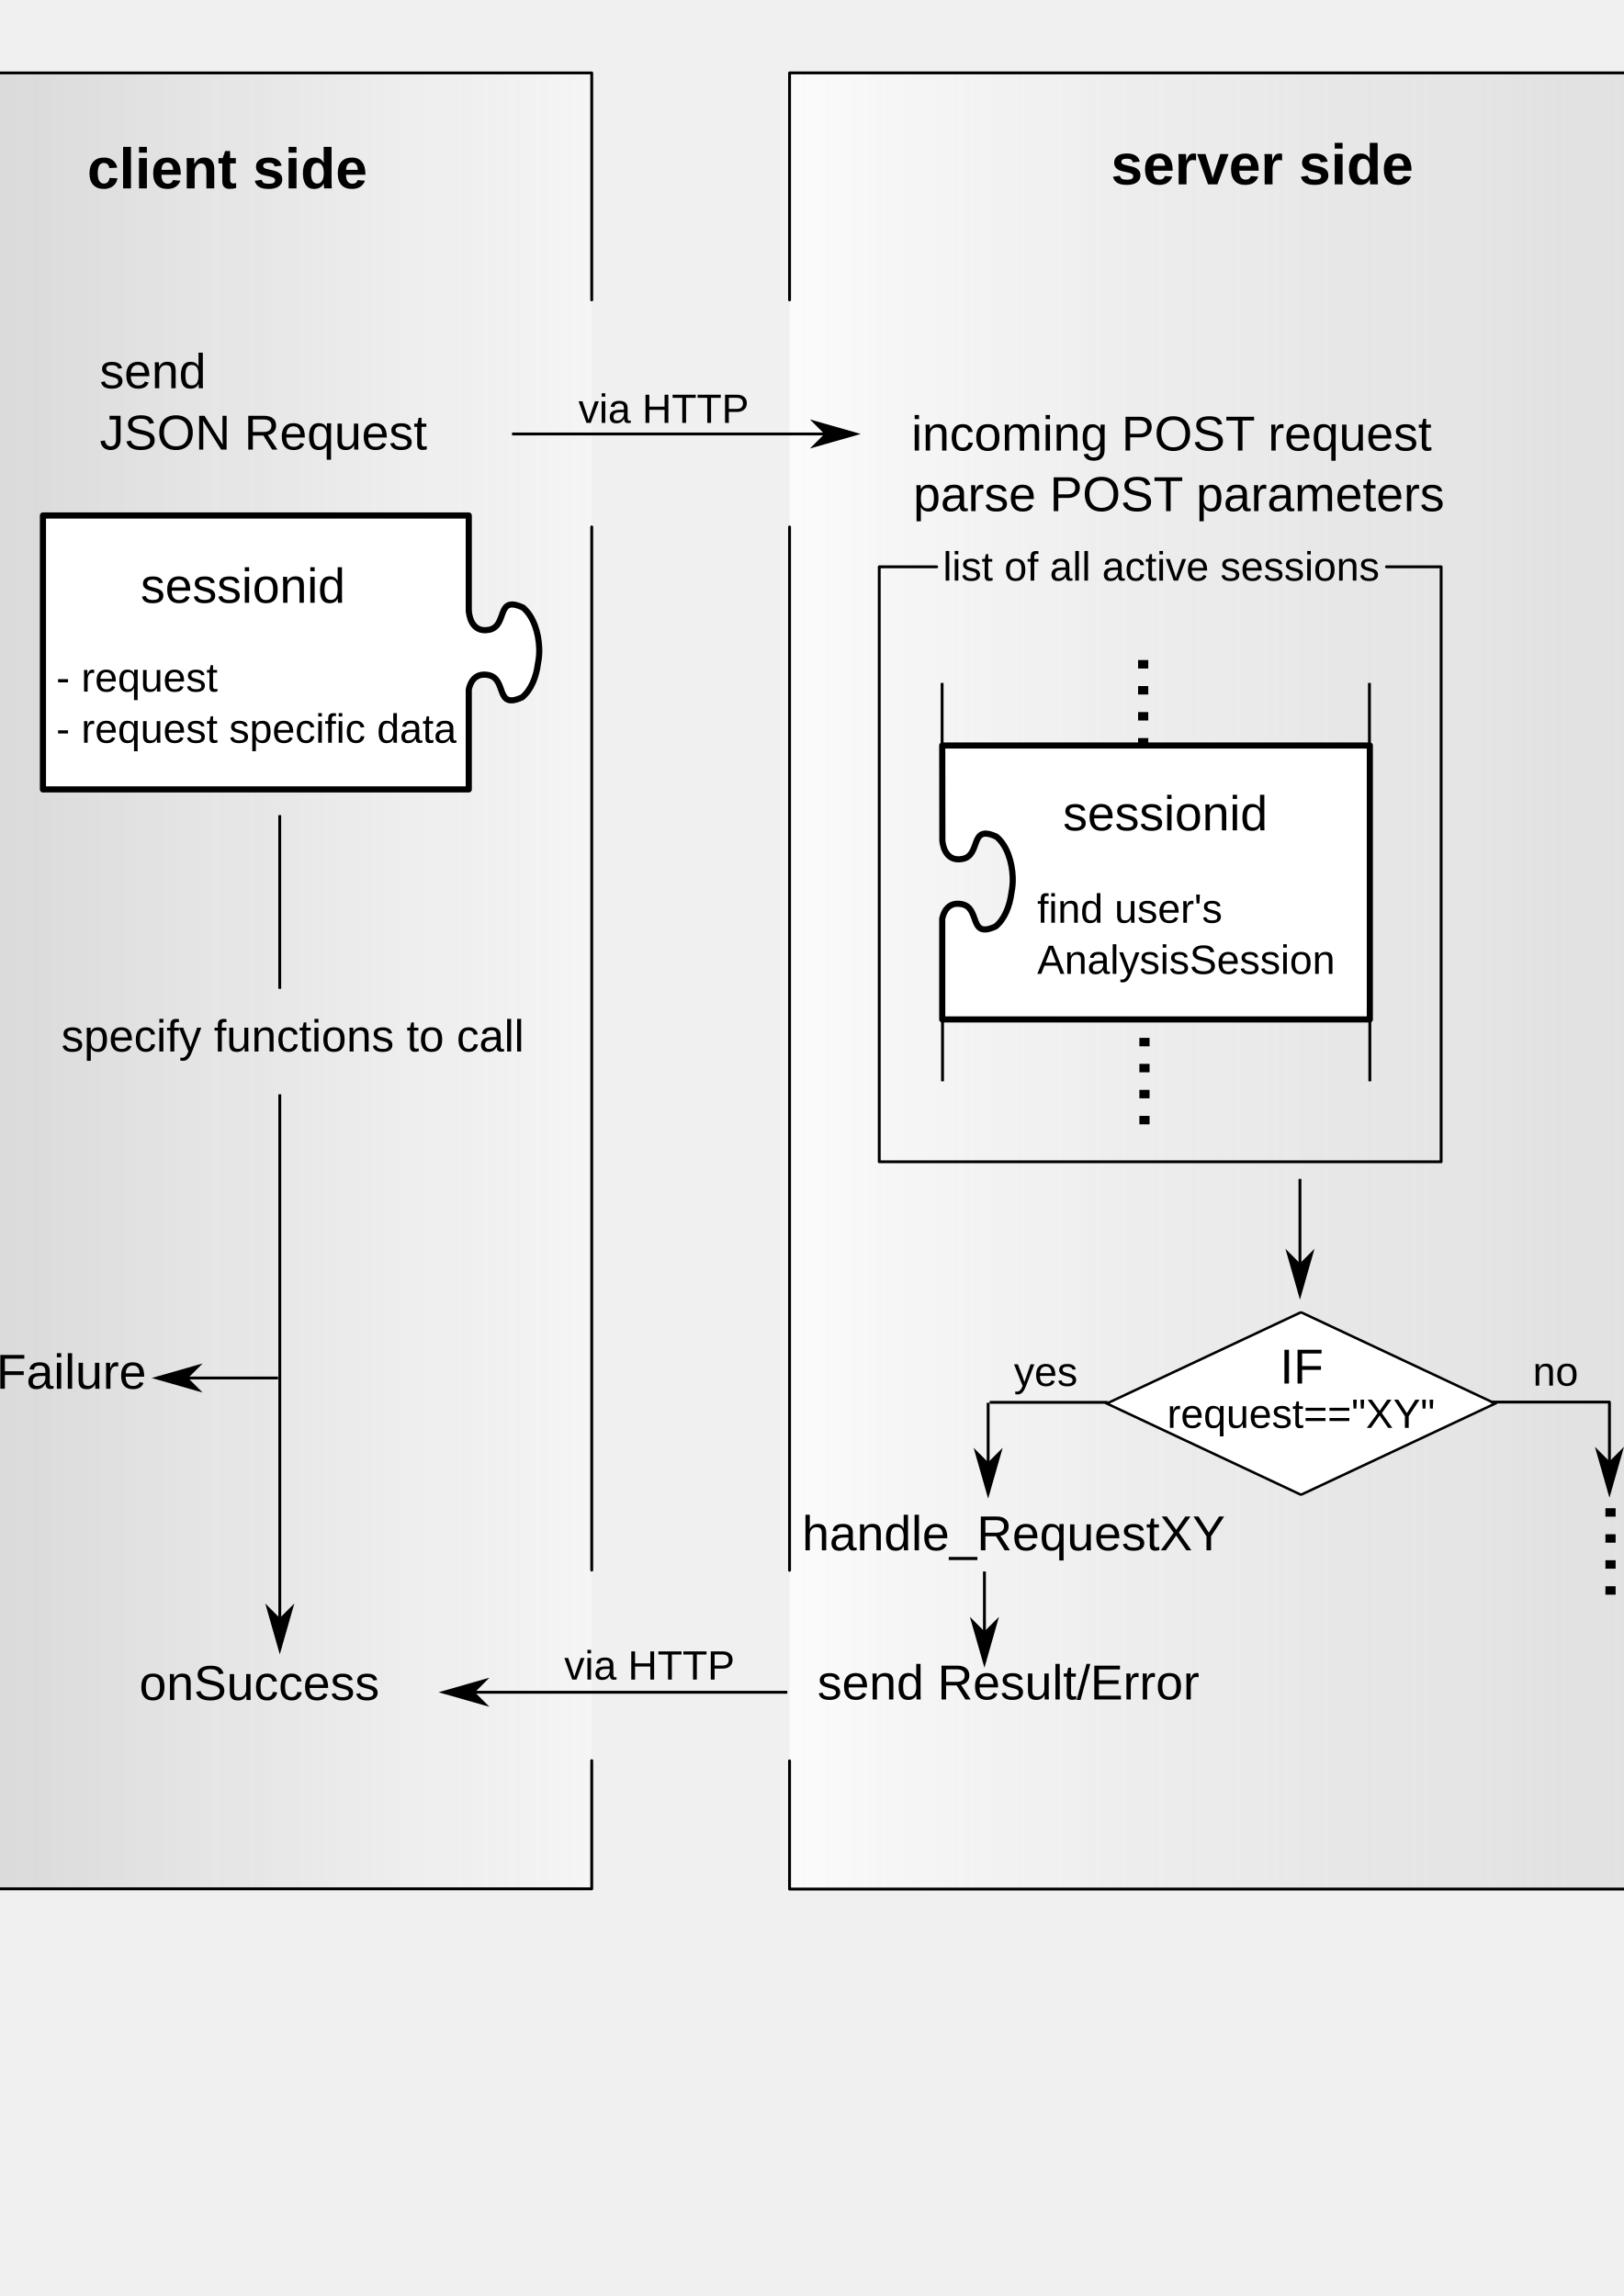
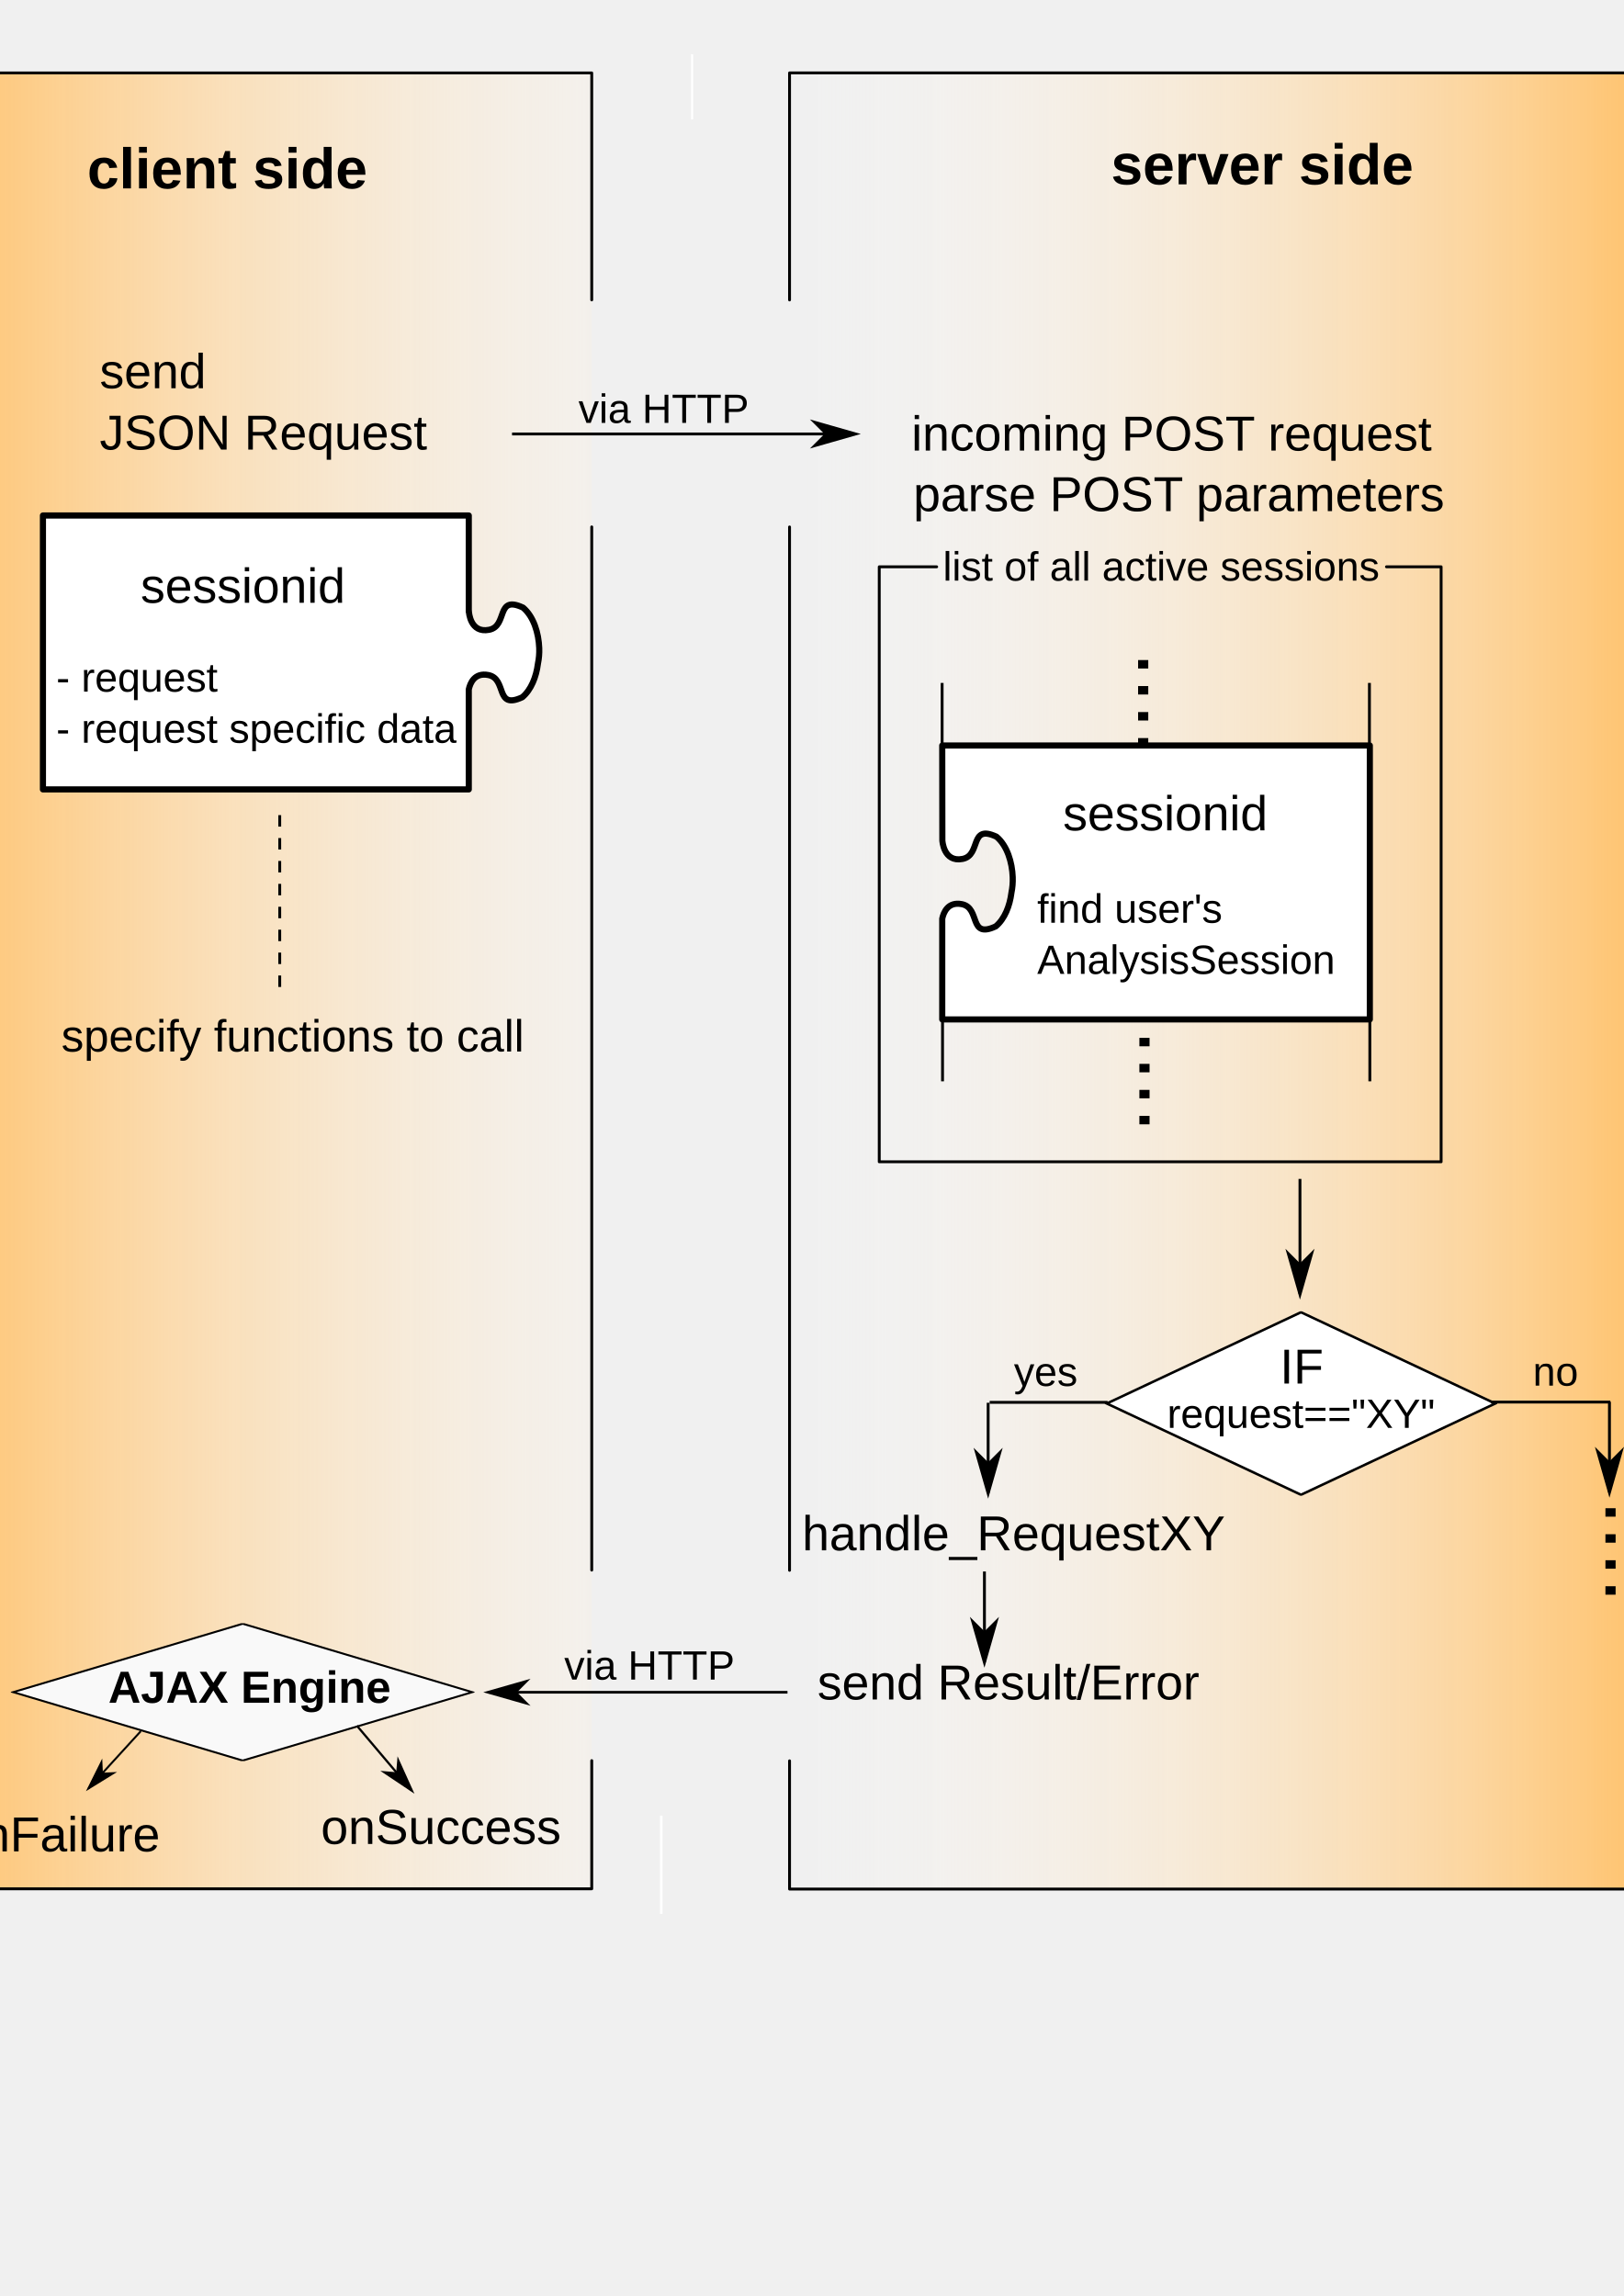
<svg xmlns="http://www.w3.org/2000/svg" xmlns:xlink="http://www.w3.org/1999/xlink" width="210mm" height="297mm" id="svg2" version="1.1">
  <defs id="defs4">
    <linearGradient id="linearGradient3892">
-       <stop style="stop-color:#e6e6e6;stop-opacity:1;" offset="0" id="stop3894" />
-       <stop style="stop-color:#e6e6e6;stop-opacity:0;" offset="1" id="stop3896" />
+       <stop style="stop-color:#5569ff;stop-opacity:1;" offset="0" id="stop3894" />
+       <stop style="stop-color:#ffffff;stop-opacity:0;" offset="1" id="stop3896" />
    </linearGradient>
    <marker orient="auto" refY="0.0" refX="0.0" id="Arrow1Lend" style="overflow:visible;">
      <path id="path3917" d="M 0.0,0.0 L 5.0,-5.0 L -12.5,0.0 L 5.0,5.0 L 0.0,0.0 z " style="fill-rule:evenodd;stroke:#000000;stroke-width:1.0pt;marker-start:none;" transform="scale(0.8) rotate(180) translate(12.5,0)" />
    </marker>
    <radialGradient gradientTransform="scale(0.867801,1.152339)" fy="0.079" fx="0.239" r="1.278" cy="0.079" cx="0.239" id="radialGradient1096" xlink:href="#linearGradient1085" />
    <radialGradient gradientTransform="scale(0.751916,1.329935)" fy="0.962" fx="-0.419" r="4.103" cy="0.962" cx="-0.419" id="radialGradient1095" xlink:href="#linearGradient1085" />
    <radialGradient gradientTransform="scale(0.751916,1.329935)" fy="-1.781" fx="-0.424" r="4.103" cy="-1.781" cx="-0.424" id="radialGradient1094" xlink:href="#linearGradient1085" />
    <radialGradient fy="-0.639" fx="-2.876" r="4.103" cy="-0.639" cx="-2.876" id="radialGradient1093" xlink:href="#linearGradient1085" />
    <radialGradient fy="-0.63" fx="0.777" r="4.103" cy="-0.63" cx="0.777" id="radialGradient1092" xlink:href="#linearGradient1085" />
    <radialGradient gradientTransform="scale(0.751916,1.329935)" fy="0.256" fx="-0.422" r="4.103" cy="0.256" cx="-0.422" id="radialGradient1091" xlink:href="#linearGradient1085" />
    <radialGradient gradientTransform="scale(0.751916,1.329935)" fy="-2.491" fx="-0.424" r="4.103" cy="-2.491" cx="-0.424" id="radialGradient1090" xlink:href="#linearGradient1085" />
    <radialGradient fy="-0.635" fx="-1.937" r="4.103" cy="-0.635" cx="-1.937" id="radialGradient1089" xlink:href="#linearGradient1085" />
    <radialGradient fy="158.053" fx="191.883" r="342.236" cy="158.053" cx="191.883" id="radialGradient1088" xlink:href="#linearGradient1085" gradientTransform="matrix(0.9999642,0,0,1.000036,-1.095446,-4.381785)" gradientUnits="userSpaceOnUse" />
    <linearGradient id="linearGradient1085">
      <stop id="stop1086" offset="0" style="stop-color:#7f0000;stop-opacity:1;" />
      <stop id="stop1087" offset="1" style="stop-color:#ff0000;stop-opacity:1;" />
    </linearGradient>
    <radialGradient gradientTransform="scale(0.913126,1.095139)" fy="169.351" fx="327.523" r="323.733" cy="169.351" cx="327.523" id="radialGradient1096-7" xlink:href="#linearGradient1085-4" gradientUnits="userSpaceOnUse" />
    <radialGradient gradientTransform="scale(0.751916,1.329935)" fy="1.82" fx="0.55" r="2.61" cy="1.82" cx="0.55" id="radialGradient1095-1" xlink:href="#linearGradient1085-4" />
    <radialGradient gradientTransform="scale(0.751916,1.329935)" fy="-0.924" fx="0.545" r="2.61" cy="-0.924" cx="0.545" id="radialGradient1094-5" xlink:href="#linearGradient1085-4" />
    <radialGradient fy="0.219" fx="-1.907" r="2.61" cy="0.219" cx="-1.907" id="radialGradient1093-5" xlink:href="#linearGradient1085-4" />
    <radialGradient fy="0.228" fx="1.746" r="2.61" cy="0.228" cx="1.746" id="radialGradient1092-4" xlink:href="#linearGradient1085-4" />
    <radialGradient gradientTransform="scale(0.751916,1.329935)" fy="1.114" fx="0.547" r="2.61" cy="1.114" cx="0.547" id="radialGradient1091-2" xlink:href="#linearGradient1085-4" />
    <radialGradient gradientTransform="scale(0.751916,1.329935)" fy="-1.633" fx="0.545" r="2.61" cy="-1.633" cx="0.545" id="radialGradient1090-8" xlink:href="#linearGradient1085-4" />
    <radialGradient fy="0.223" fx="-0.968" r="2.61" cy="0.223" cx="-0.968" id="radialGradient1089-8" xlink:href="#linearGradient1085-4" />
    <radialGradient fy="0.218" fx="2.685" r="2.61" cy="0.218" cx="2.685" id="radialGradient1088-4" xlink:href="#linearGradient1085-4" />
    <linearGradient id="linearGradient1085-4">
-       <stop id="stop1086-0" offset="0" style="stop-color:#d6d6d6;stop-opacity:1;" />
-       <stop style="stop-color:#ffffff;stop-opacity:0.725;" offset="0.5" id="stop3900" />
-       <stop id="stop1087-9" offset="1" style="stop-color:#cfcfcf;stop-opacity:0.455;" />
+       <stop id="stop1086-0" offset="0" style="stop-color:#ffc169;stop-opacity:1;" />
+       <stop style="stop-color:#ffffff;stop-opacity:0;" offset="0.5" id="stop3900" />
+       <stop id="stop1087-9" offset="1" style="stop-color:#ffc169;stop-opacity:1;" />
    </linearGradient>
    <marker orient="auto" refY="0" refX="0" id="Arrow1Lend-1" style="overflow:visible">
      <path id="path3917-3" d="M 0,0 5,-5 -12.5,0 5,5 0,0 z" style="fill-rule:evenodd;stroke:#000000;stroke-width:1pt;marker-start:none" transform="matrix(-0.8,0,0,-0.8,-10,0)" />
    </marker>
    <marker orient="auto" refY="0" refX="0" id="Arrow1Lend-7" style="overflow:visible">
      <path id="path3917-7" d="M 0,0 5,-5 -12.5,0 5,5 0,0 z" style="fill-rule:evenodd;stroke:#000000;stroke-width:1pt;marker-start:none" transform="matrix(-0.8,0,0,-0.8,-10,0)" />
    </marker>
    <marker orient="auto" refY="0" refX="0" id="Arrow1Lend-8" style="overflow:visible">
      <path id="path3917-6" d="M 0,0 5,-5 -12.5,0 5,5 0,0 z" style="fill-rule:evenodd;stroke:#000000;stroke-width:1pt;marker-start:none" transform="matrix(-0.8,0,0,-0.8,-10,0)" />
    </marker>
    <marker orient="auto" refY="0" refX="0" id="marker7642" style="overflow:visible">
      <path id="path7644" d="M 0,0 5,-5 -12.5,0 5,5 0,0 z" style="fill-rule:evenodd;stroke:#000000;stroke-width:1pt;marker-start:none" transform="matrix(-0.8,0,0,-0.8,-10,0)" />
    </marker>
    <marker orient="auto" refY="0" refX="0" id="Arrow1Lend-4" style="overflow:visible">
      <path id="path3917-4" d="M 0,0 5,-5 -12.5,0 5,5 0,0 z" style="fill-rule:evenodd;stroke:#000000;stroke-width:1pt;marker-start:none" transform="matrix(-0.8,0,0,-0.8,-10,0)" />
    </marker>
    <marker orient="auto" refY="0" refX="0" id="Arrow1Lend-6" style="overflow:visible">
      <path id="path3917-1" d="M 0,0 5,-5 -12.5,0 5,5 0,0 z" style="fill-rule:evenodd;stroke:#000000;stroke-width:1pt;marker-start:none" transform="matrix(-0.8,0,0,-0.8,-10,0)" />
    </marker>
    <marker orient="auto" refY="0" refX="0" id="Arrow1Lend-9" style="overflow:visible">
      <path id="path3917-63" d="M 0,0 5,-5 -12.5,0 5,5 0,0 z" style="fill-rule:evenodd;stroke:#000000;stroke-width:1pt;marker-start:none" transform="matrix(-0.8,0,0,-0.8,-10,0)" />
    </marker>
    <marker orient="auto" refY="0" refX="0" id="Arrow1Lend-40" style="overflow:visible">
      <path id="path3917-9" d="M 0,0 5,-5 -12.5,0 5,5 0,0 z" style="fill-rule:evenodd;stroke:#000000;stroke-width:1pt;marker-start:none" transform="matrix(-0.8,0,0,-0.8,-10,0)" />
    </marker>
    <linearGradient xlink:href="#linearGradient1085-4" id="linearGradient3898" x1="-38.56" y1="479.608" x2="809.922" y2="479.608" gradientUnits="userSpaceOnUse" />
+     <linearGradient xlink:href="#linearGradient1085-4" id="linearGradient3809" x1="249.6" y1="212.165" x2="418.769" y2="212.165" gradientUnits="userSpaceOnUse" />
  </defs>
+   <g id="layer2">
+     <path d="m 289.254,257.599 0,37.652 0,73.321 0,55.487 0,55.487 0,55.487 0,55.487 0,55.487 0,55.487 0,66.135 m 0,-621.002 0,-55.487 0,-55.487 -327.002,0 0,887.786 327.002,0 0,-55.487 0,-7.188 m 96.692,-93.036 0,-66.141 0,-55.495 0,-55.495 0,-55.495 0,-55.495 0,-55.495 0,-55.495 0,-73.332 0,-37.658 m 0,-110.99 0,-55.495 0,-55.495 423.163,0 0,887.921 -423.163,0 0,-55.495 0,-7.193" style="fill:url(#linearGradient3898);stroke:#000000;stroke-width:1.4;stroke-linecap:round;stroke-linejoin:round;stroke-miterlimit:4;stroke-opacity:1;stroke-dasharray:none;stroke-dashoffset:0;fill-opacity:1" id="rect7844-2" />
+     <rect style="fill:#f9f9f9;stroke:#000000;stroke-width:1.757;stroke-linecap:round;stroke-linejoin:round;stroke-miterlimit:4;stroke-opacity:1;stroke-dasharray:none;stroke-dashoffset:0" id="rect3817" width="117.077" height="117.077" x="-1444.429" y="1451.153" transform="matrix(0.9583163,-0.2857096,0.9583163,0.2857096,0,0)" />
+   </g>
  <g id="layer1">
-     <path d="m 289.254,257.599 0,37.652 0,73.321 0,55.487 0,55.487 0,55.487 0,55.487 0,55.487 0,55.487 0,66.135 m 0,-621.002 0,-55.487 0,-55.487 -327.002,0 0,887.786 327.002,0 0,-55.487 0,-7.188 m 96.692,-93.036 0,-66.141 0,-55.495 0,-55.495 0,-55.495 0,-55.495 0,-55.495 0,-55.495 0,-73.332 0,-37.658 m 0,-110.99 0,-55.495 0,-55.495 423.163,0 0,887.921 -423.163,0 0,-55.495 0,-7.193" style="fill:url(#linearGradient3898);stroke:#000000;stroke-width:1.4;stroke-linecap:round;stroke-linejoin:round;stroke-miterlimit:4;stroke-opacity:1;stroke-dasharray:none;stroke-dashoffset:0;fill-opacity:1" id="rect7844-2" />
    <text xml:space="preserve" style="font-size:28px;font-style:normal;font-variant:normal;font-weight:bold;font-stretch:normal;text-align:start;line-height:125%;writing-mode:lr-tb;text-anchor:start;fill:#000000;fill-opacity:1;stroke:none;font-family:Arial;-inkscape-font-specification:Arial Bold" x="543.054" y="90.118" id="text2818">
      <tspan id="tspan2820" x="543.054" y="90.118">server side</tspan>
    </text>
    <text xml:space="preserve" style="font-size:28px;font-style:normal;font-variant:normal;font-weight:bold;font-stretch:normal;text-align:start;line-height:125%;writing-mode:lr-tb;text-anchor:start;fill:#000000;fill-opacity:1;stroke:none;font-family:Arial;-inkscape-font-specification:Arial Bold" x="42.648" y="92.099" id="text2822">
      <tspan id="tspan2824" x="42.648" y="92.099">client side</tspan>
    </text>
    <text xml:space="preserve" style="font-size:24px;font-style:normal;font-variant:normal;font-weight:normal;font-stretch:normal;text-align:start;line-height:125%;writing-mode:lr-tb;text-anchor:start;fill:#000000;fill-opacity:1;stroke:none;font-family:Arial;-inkscape-font-specification:Arial" x="48.72" y="189.796" id="text2828">
      <tspan x="48.72" y="189.796" id="tspan2836">send </tspan>
      <tspan x="48.72" y="219.796" id="tspan2840">JSON Request</tspan>
    </text>
    <path style="font-size:24px;font-style:normal;font-variant:normal;font-weight:normal;font-stretch:normal;text-align:start;line-height:125%;writing-mode:lr-tb;text-anchor:start;fill:#ffffff;stroke:#000000;stroke-width:3;stroke-linejoin:round;stroke-miterlimit:4;stroke-dasharray:none;font-family:Arial;-inkscape-font-specification:Arial" d="m 20.987,252.024 2.3e-5,133.917 208.162,0 0,-48.872 c 0.664,-3.041 2.778,-8.356 9.544,-7.046 9.342,1.809 3.111,17.193 16.605,10.861 4.407,-3.674 6.833,-10.058 7.644,-16.336 0.013,-0.098 0.033,-0.186 0.045,-0.284 0.463,-2.208 0.697,-4.734 0.598,-7.42 -0.268,-7.276 -2.706,-15.437 -7.928,-19.791 -13.493,-6.333 -7.263,9.051 -16.605,10.861 -9.174,1.777 -9.822,-8.555 -9.843,-8.931 -7e-5,-0.007 0,-0.299 0,-0.299 0,0 -0.053,0.358 -0.06,0.449 l 0,-47.107 -133.707,0 -74.455,0 z" id="path1125" />
    <path style="font-size:24px;font-style:normal;font-variant:normal;font-weight:normal;font-stretch:normal;text-align:start;line-height:125%;writing-mode:lr-tb;text-anchor:start;fill:#ffffff;stroke:#000000;stroke-width:3;stroke-linejoin:round;stroke-miterlimit:4;stroke-dasharray:none;font-family:Arial;-inkscape-font-specification:Arial" d="m 460.584,364.479 c 0,0 0.06,46.404 0.06,46.404 0,0 0.517,10.86 9.858,9.05 9.342,-1.809 3.111,-17.193 16.605,-10.861 5.222,4.354 7.661,12.515 7.928,19.791 0.099,2.686 -0.136,5.212 -0.598,7.42 -0.012,0.098 -0.032,0.201 -0.045,0.299 -0.811,6.278 -3.237,12.646 -7.644,16.321 -13.493,6.333 -7.263,-9.051 -16.605,-10.861 -6.808,-1.319 -8.909,4.075 -9.559,7.106 l 0,49.246 209.018,0 0,-133.916 -209.018,0 -4e-5,0 z" id="path1139" />
    <text xml:space="preserve" style="font-size:40px;font-style:normal;font-weight:normal;fill:#000000;fill-opacity:1;stroke:none;font-family:Bitstream Vera Sans;stroke-width:1.4;stroke-miterlimit:4;stroke-dasharray:none" x="488.569" y="201.2" id="text3834">
      <tspan id="tspan3836" x="488.569" y="201.2" />
    </text>
    <text xml:space="preserve" style="font-size:24px;font-style:normal;font-variant:normal;font-weight:normal;font-stretch:normal;text-align:start;line-height:125%;writing-mode:lr-tb;text-anchor:start;fill:#000000;fill-opacity:1;stroke:none;font-family:Arial;-inkscape-font-specification:Arial" x="446.408" y="249.88" id="text2828-1">
      <tspan x="446.408" y="249.88" id="tspan2836-5">parse POST parameters</tspan>
      <tspan x="446.408" y="279.88" id="tspan3866" />
      <tspan x="446.408" y="309.88" id="tspan2840-2" />
    </text>
    <text xml:space="preserve" style="font-size:24px;font-style:normal;font-variant:normal;font-weight:normal;font-stretch:normal;text-align:start;line-height:125%;writing-mode:lr-tb;text-anchor:start;fill:#000000;fill-opacity:1;stroke:none;font-family:Arial;-inkscape-font-specification:Arial" x="445.517" y="220.269" id="text3868">
      <tspan id="tspan3870" x="445.517" y="220.269">incoming POST request</tspan>
    </text>
    <flowRoot xml:space="preserve" id="flowRoot3884" style="font-size:40px;font-style:normal;font-weight:normal;fill:#000000;fill-opacity:1;stroke:none;font-family:Bitstream Vera Sans;stroke-width:1.4;stroke-miterlimit:4;stroke-dasharray:none">
      <flowRegion id="flowRegion3886">
        <rect id="rect3888" width="94.208" height="49.295" x="548.819" y="324.986" style="stroke-width:1.4;stroke-miterlimit:4;stroke-dasharray:none" />
      </flowRegion>
      <flowPara id="flowPara3890" />
    </flowRoot>
    <path style="fill:none;stroke:#000000;stroke-width:1.4;stroke-linecap:butt;stroke-linejoin:miter;stroke-miterlimit:4;stroke-opacity:1;stroke-dasharray:none;stroke-dashoffset:0" d="m 460.731,528.662 0,-30.672" id="path4432" />
    <path style="fill:none;stroke:#000000;stroke-width:1.4;stroke-linecap:butt;stroke-linejoin:miter;stroke-miterlimit:4;stroke-opacity:1;stroke-dasharray:none;stroke-dashoffset:0" d="m 669.604,528.662 0,-30.672" id="path4432-2" />
    <path style="fill:none;stroke:#000000;stroke-width:1.4;stroke-linecap:butt;stroke-linejoin:miter;stroke-miterlimit:4;stroke-opacity:1;stroke-dasharray:none;stroke-dashoffset:0" d="m 460.528,364.556 0,-30.672" id="path4432-21" />
    <path style="fill:none;stroke:#000000;stroke-width:1.4;stroke-linecap:butt;stroke-linejoin:miter;stroke-miterlimit:4;stroke-opacity:1;stroke-dasharray:none;stroke-dashoffset:0" d="m 669.402,364.556 0,-30.672" id="path4432-2-6" />
    <text xml:space="preserve" style="font-size:40px;font-style:normal;font-weight:normal;fill:#000000;fill-opacity:1;stroke:none;font-family:Bitstream Vera Sans" x="503.131" y="-556.956" id="text4514" transform="matrix(0,1,-1,0,0,0)">
      <tspan id="tspan4516" x="503.131" y="-556.956">....</tspan>
    </text>
    <text xml:space="preserve" style="font-size:40px;font-style:normal;font-weight:normal;fill:#000000;fill-opacity:1;stroke:none;font-family:Bitstream Vera Sans" x="318.422" y="-556.328" id="text4514-8" transform="matrix(0,1,-1,0,0,0)">
      <tspan id="tspan4516-5" x="318.422" y="-556.328">....</tspan>
    </text>
    <text xml:space="preserve" style="font-size:20px;font-style:normal;font-variant:normal;font-weight:normal;font-stretch:normal;text-align:start;line-height:125%;writing-mode:lr-tb;text-anchor:start;fill:#000000;fill-opacity:1;stroke:none;font-family:Arial;-inkscape-font-specification:Arial" x="460.916" y="283.873" id="text4545">
      <tspan id="tspan4547" x="460.916" y="283.873">list of all active sessions</tspan>
    </text>
-     <path style="fill:none;stroke:#000000;stroke-width:1.4;stroke-linecap:butt;stroke-linejoin:miter;stroke-miterlimit:4;stroke-opacity:1;stroke-dasharray:none;stroke-dashoffset:0;marker-start:none;marker-end:url(#Arrow1Lend)" d="m 250.3,212.165 167.769,0" id="path4778" />
+     <path style="fill:url(#linearGradient3809);stroke:#000000;stroke-width:1.4;stroke-linecap:butt;stroke-linejoin:miter;stroke-miterlimit:4;stroke-opacity:1;stroke-dasharray:none;stroke-dashoffset:0;marker-start:none;marker-end:url(#Arrow1Lend);fill-opacity:1.0" d="m 250.3,212.165 167.769,0" id="path4778" />
    <g id="g3985" style="stroke-width:1.4;stroke-miterlimit:4;stroke-dasharray:none" transform="translate(-21.78101,0)">
      <text id="text2842" y="338.131" x="49.277" style="font-size:20px;font-style:normal;font-variant:normal;font-weight:normal;font-stretch:normal;text-align:start;line-height:125%;writing-mode:lr-tb;text-anchor:start;fill:#000000;fill-opacity:1;stroke:none;font-family:Arial;-inkscape-font-specification:Arial" xml:space="preserve">
        <tspan id="tspan2854" y="338.131" x="49.277">- request</tspan>
        <tspan id="tspan3905" y="363.131" x="49.277">- request specific data</tspan>
        <tspan id="tspan2852" y="388.131" x="49.277" />
      </text>
      <text id="text5340" y="294.696" x="90.497" style="font-size:24px;font-style:normal;font-variant:normal;font-weight:normal;font-stretch:normal;text-align:start;line-height:125%;writing-mode:lr-tb;text-anchor:start;fill:#000000;fill-opacity:1;stroke:none;font-family:Arial;-inkscape-font-specification:Arial" xml:space="preserve">
        <tspan y="294.696" x="90.497" id="tspan5342">sessionid</tspan>
      </text>
    </g>
    <g id="g3993" style="stroke-width:1.4;stroke-miterlimit:4;stroke-dasharray:none" transform="translate(11.72824,0)">
      <text id="text3872" y="451.139" x="495.269" style="font-size:20px;font-style:normal;font-variant:normal;font-weight:normal;font-stretch:normal;text-align:start;line-height:125%;writing-mode:lr-tb;text-anchor:start;fill:#000000;fill-opacity:1;stroke:none;font-family:Arial;-inkscape-font-specification:Arial" xml:space="preserve">
        <tspan id="tspan5369" y="451.139" x="495.269">find user's</tspan>
        <tspan id="tspan5373" y="476.139" x="495.269">AnalysisSession</tspan>
        <tspan id="tspan3901" y="501.139" x="495.269" />
      </text>
      <text id="text5340-9" y="405.972" x="507.867" style="font-size:24px;font-style:normal;font-variant:normal;font-weight:normal;font-stretch:normal;text-align:start;line-height:125%;writing-mode:lr-tb;text-anchor:start;fill:#000000;fill-opacity:1;stroke:none;font-family:Arial;-inkscape-font-specification:Arial" xml:space="preserve">
        <tspan y="405.972" x="507.867" id="tspan5342-2">sessionid</tspan>
      </text>
    </g>
    <text xml:space="preserve" style="font-size:20px;font-style:normal;font-variant:normal;font-weight:normal;font-stretch:normal;text-align:start;line-height:125%;writing-mode:lr-tb;text-anchor:start;fill:#000000;fill-opacity:1;stroke:none;font-family:Arial;-inkscape-font-specification:Arial;stroke-width:1.4;stroke-miterlimit:4;stroke-dasharray:none" x="282.772" y="206.753" id="text5377">
      <tspan id="tspan5379" x="282.772" y="206.753">via HTTP</tspan>
    </text>
    <path style="fill:none;stroke:#000000;stroke-width:1.4;stroke-linecap:round;stroke-linejoin:round;stroke-miterlimit:4;stroke-opacity:1;stroke-dasharray:none;stroke-dashoffset:0" d="m 677.73,277.108 c 22.888,0 26.721,0 26.721,0 l 0,290.89 -274.654,0 0,-290.89 28.074,0" id="rect5381" />
    <path style="fill:none;stroke:#000000;stroke-width:1.4;stroke-linecap:butt;stroke-linejoin:miter;stroke-miterlimit:4;stroke-opacity:1;stroke-dasharray:none;marker-end:url(#Arrow1Lend)" d="m 635.45,576.374 0,56.306" id="path7298" />
    <rect style="fill:#ffffff;stroke:#000000;stroke-width:1.596;stroke-linecap:round;stroke-linejoin:round;stroke-miterlimit:4;stroke-opacity:1;stroke-dasharray:none;stroke-dashoffset:0" id="rect7302" width="104.893" height="104.893" x="-507.695" y="1105.495" transform="matrix(0.9050264,-0.4253554,0.9050264,0.4253554,0,0)" />
    <text xml:space="preserve" style="font-size:24px;font-style:normal;font-variant:normal;font-weight:normal;font-stretch:normal;text-align:start;line-height:125%;writing-mode:lr-tb;text-anchor:start;fill:#000000;fill-opacity:1;stroke:none;font-family:Arial;-inkscape-font-specification:Arial" x="625.634" y="676.414" id="text2842-3">
      <tspan x="625.634" y="676.414" id="tspan3905-4">IF</tspan>
      <tspan x="625.634" y="706.414" id="tspan2852-1" />
    </text>
    <path style="fill:none;stroke:#000000;stroke-width:1.4;stroke-linecap:butt;stroke-linejoin:miter;stroke-miterlimit:4;stroke-opacity:1;stroke-dasharray:none;marker-end:url(#Arrow1Lend)" d="m 786.733,685.356 0,44.155" id="path7298-8" />
    <path style="fill:none;stroke:#000000;stroke-width:1.4;stroke-linecap:butt;stroke-linejoin:miter;stroke-miterlimit:4;stroke-opacity:1;stroke-dasharray:none" d="m 728.717,685.472 58.442,0" id="path7549" />
    <text xml:space="preserve" style="font-size:20px;font-style:normal;font-variant:normal;font-weight:normal;font-stretch:normal;text-align:start;line-height:125%;writing-mode:lr-tb;text-anchor:start;fill:#000000;fill-opacity:1;stroke:none;font-family:Arial;-inkscape-font-specification:Arial" x="570.507" y="673.081" id="text7551">
      <tspan id="tspan7553" x="570.507" y="673.081" />
      <tspan x="570.507" y="698.081" id="tspan7557">request=="XY"</tspan>
    </text>
    <text xml:space="preserve" style="font-size:20px;font-style:normal;font-variant:normal;font-weight:normal;font-stretch:normal;text-align:start;line-height:125%;writing-mode:lr-tb;text-anchor:start;fill:#000000;fill-opacity:1;stroke:none;font-family:Arial;-inkscape-font-specification:Arial" x="749.271" y="677.444" id="text7551-7">
      <tspan x="749.271" y="677.444" id="tspan7557-2">no</tspan>
    </text>
    <path style="fill:none;stroke:#000000;stroke-width:1.4;stroke-linecap:butt;stroke-linejoin:miter;stroke-miterlimit:4;stroke-opacity:1;stroke-dasharray:none;marker-end:url(#Arrow1Lend)" d="m 483.028,685.818 0,44.155" id="path7298-8-9" />
    <path style="fill:none;stroke:#000000;stroke-width:1.4;stroke-linecap:butt;stroke-linejoin:miter;stroke-miterlimit:4;stroke-opacity:1;stroke-dasharray:none" d="m 483.771,685.612 57.659,0" id="path7549-3" />
    <text xml:space="preserve" style="font-size:20px;font-style:normal;font-variant:normal;font-weight:normal;font-stretch:normal;text-align:start;line-height:125%;writing-mode:lr-tb;text-anchor:start;fill:#000000;fill-opacity:1;stroke:none;font-family:Arial;-inkscape-font-specification:Arial" x="495.635" y="677.584" id="text7551-7-1">
      <tspan x="495.635" y="677.584" id="tspan7557-2-9">yes</tspan>
    </text>
    <text xml:space="preserve" style="font-size:24px;font-style:normal;font-variant:normal;font-weight:normal;font-stretch:normal;text-align:start;line-height:125%;writing-mode:lr-tb;text-anchor:start;fill:#000000;fill-opacity:1;stroke:none;font-family:Arial;-inkscape-font-specification:Arial" x="392.067" y="757.949" id="text7781">
      <tspan id="tspan7783" x="392.067" y="757.949">handle_RequestXY</tspan>
    </text>
    <text xml:space="preserve" style="font-size:24px;font-style:normal;font-variant:normal;font-weight:normal;font-stretch:normal;text-align:start;line-height:125%;writing-mode:lr-tb;text-anchor:start;fill:#000000;fill-opacity:1;stroke:none;font-family:Arial;-inkscape-font-specification:Arial" x="399.556" y="830.867" id="text7785">
      <tspan id="tspan7787" x="399.556" y="830.867">send Result/Error</tspan>
    </text>
    <path style="fill:none;stroke:#000000;stroke-width:1.4;stroke-linecap:butt;stroke-linejoin:miter;stroke-miterlimit:4;stroke-opacity:1;stroke-dasharray:none;marker-end:url(#Arrow1Lend)" d="m 481.21,768.306 0,44.33" id="path7298-8-9-6" />
    <text xml:space="preserve" style="font-size:40px;font-style:normal;font-weight:normal;fill:#000000;fill-opacity:1;stroke:none;font-family:Bitstream Vera Sans" x="733.092" y="-784.773" id="text4514-0" transform="matrix(0,1,-1,0,0,0)">
      <tspan id="tspan4516-6" x="733.092" y="-784.773">....</tspan>
    </text>
-     <text xml:space="preserve" style="font-size:24px;font-style:normal;font-variant:normal;font-weight:normal;font-stretch:normal;text-align:start;line-height:125%;writing-mode:lr-tb;text-anchor:start;fill:#000000;fill-opacity:1;stroke:none;font-family:Arial;-inkscape-font-specification:Arial" x="68.062" y="831.134" id="text7846">
-       <tspan id="tspan7848" x="68.062" y="831.134">onSuccess</tspan>
+     <text xml:space="preserve" style="font-size:24px;font-style:normal;font-variant:normal;font-weight:normal;font-stretch:normal;text-align:start;line-height:125%;writing-mode:lr-tb;text-anchor:start;fill:#000000;fill-opacity:1;stroke:none;font-family:Arial;-inkscape-font-specification:Arial" x="156.86" y="901.503" id="text7846">
+       <tspan id="tspan7848" x="156.86" y="901.503">onSuccess</tspan>
    </text>
-     <path style="fill:none;stroke:#000000;stroke-width:1.4;stroke-linecap:butt;stroke-linejoin:miter;stroke-miterlimit:4;stroke-opacity:1;stroke-dasharray:none;stroke-dashoffset:0;marker-start:none;marker-end:url(#Arrow1Lend)" d="m 384.85,827.348 -167.769,0" id="path4778-7" />
+     <path style="fill:none;stroke:#000000;stroke-width:1.3;stroke-linecap:butt;stroke-linejoin:miter;stroke-miterlimit:4;stroke-opacity:1;stroke-dasharray:none;stroke-dashoffset:0;marker-start:none;marker-end:url(#Arrow1Lend)" d="m 384.94,827.348 -146.177,0" id="path4778-7" />
    <text xml:space="preserve" style="font-size:20px;font-style:normal;font-variant:normal;font-weight:normal;font-stretch:normal;text-align:start;line-height:125%;writing-mode:lr-tb;text-anchor:start;fill:#000000;fill-opacity:1;stroke:none;font-family:Arial;-inkscape-font-specification:Arial;stroke-width:1.4;stroke-miterlimit:4;stroke-dasharray:none" x="275.814" y="821.137" id="text5377-8">
      <tspan id="tspan5379-8" x="275.814" y="821.137">via HTTP</tspan>
    </text>
-     <path style="fill:none;stroke:#000000;stroke-width:1.4;stroke-linecap:butt;stroke-linejoin:miter;stroke-miterlimit:4;stroke-opacity:1;stroke-dasharray:none;stroke-dashoffset:0" d="m 136.739,398.526 0,84.924" id="path7935" />
-     <path style="fill:none;stroke:#000000;stroke-width:1.4;stroke-linecap:butt;stroke-linejoin:miter;stroke-miterlimit:4;stroke-opacity:1;stroke-dasharray:none;stroke-dashoffset:0;marker-end:url(#Arrow1Lend-9)" d="m 136.767,535.005 0,271.092" id="path7937" />
+     <path style="fill:none;stroke:#000000;stroke-width:1.4;stroke-linecap:butt;stroke-linejoin:miter;stroke-miterlimit:4;stroke-opacity:1;stroke-dasharray:5.6,5.6;stroke-dashoffset:0" d="m 136.739,398.526 0,84.924" id="path7935" />
    <text xml:space="preserve" style="font-size:22px;font-style:normal;font-variant:normal;font-weight:normal;font-stretch:normal;text-align:start;line-height:125%;writing-mode:lr-tb;text-anchor:start;fill:#000000;fill-opacity:1;stroke:none;font-family:Arial;-inkscape-font-specification:Arial" x="29.973" y="514.078" id="text7781-9">
      <tspan id="tspan7783-1" x="29.973" y="514.078">specify functions to call</tspan>
    </text>
-     <path style="fill:none;stroke:#000000;stroke-width:1.4;stroke-linecap:butt;stroke-linejoin:miter;stroke-miterlimit:4;stroke-opacity:1;stroke-dasharray:none;stroke-dashoffset:0;marker-end:url(#Arrow1Lend-9)" d="m 135.899,673.708 -59.014,0" id="path2963" />
-     <text xml:space="preserve" style="font-size:24px;font-style:normal;font-variant:normal;font-weight:normal;font-stretch:normal;text-align:start;line-height:125%;writing-mode:lr-tb;text-anchor:start;fill:#000000;fill-opacity:1;stroke:none;font-family:Arial;-inkscape-font-specification:Arial" x="-28.512" y="678.947" id="text7846-1">
-       <tspan id="tspan7848-7" x="-28.512" y="678.947">onFailure</tspan>
+     <text xml:space="preserve" style="font-size:24px;font-style:normal;font-variant:normal;font-weight:normal;font-stretch:normal;text-align:start;line-height:125%;writing-mode:lr-tb;text-anchor:start;fill:#000000;fill-opacity:1;stroke:none;font-family:Arial;-inkscape-font-specification:Arial" x="-21.81" y="905.134" id="text7846-1">
+       <tspan id="tspan7848-7" x="-21.81" y="905.134">onFailure</tspan>
    </text>
+     <text xml:space="preserve" style="font-size:22px;font-style:normal;font-variant:normal;font-weight:bold;font-stretch:normal;text-align:start;line-height:125%;writing-mode:lr-tb;text-anchor:start;fill:#000000;fill-opacity:1;stroke:none;font-family:Arial;-inkscape-font-specification:Arial Bold" x="52.942" y="832.494" id="text3813">
+       <tspan id="tspan3815" x="52.942" y="832.494">AJAX Engine</tspan>
+     </text>
+     <path style="fill:none;stroke:#000000;stroke-width:0.966px;stroke-linecap:butt;stroke-linejoin:miter;stroke-opacity:1;marker-start:none;marker-end:url(#Arrow1Lend-40)" d="M 68.806,846.393 43.278,874.327" id="path3823" />
+     <path style="fill:none;stroke:#000000;stroke-width:1.086px;stroke-linecap:butt;stroke-linejoin:miter;stroke-opacity:1;marker-start:none;marker-end:url(#Arrow1Lend-40)" d="m 174.447,843.696 26.782,31.649" id="path3825" />
+     <path style="fill:#ffffff;stroke:#ffffff;stroke-width:1px;stroke-linecap:butt;stroke-linejoin:miter;stroke-opacity:1" d="m -56.943,638.686 0,31.821" id="path4311" />
+     <path style="fill:#ffffff;stroke:#ffffff;stroke-width:1px;stroke-linecap:butt;stroke-linejoin:miter;stroke-opacity:1" d="m 827.353,652.922 0,31.821" id="path4311-2" />
+     <path style="fill:#ffffff;stroke:#ffffff;stroke-width:1.229px;stroke-linecap:butt;stroke-linejoin:miter;stroke-opacity:1" d="m 323.237,887.649 0,48.059" id="path4311-2-6" />
+     <path style="fill:#ffffff;stroke:#ffffff;stroke-width:1px;stroke-linecap:butt;stroke-linejoin:miter;stroke-opacity:1" d="m 338.31,26.545 0,31.821" id="path4311-2-6-0" />
  </g>
</svg>
